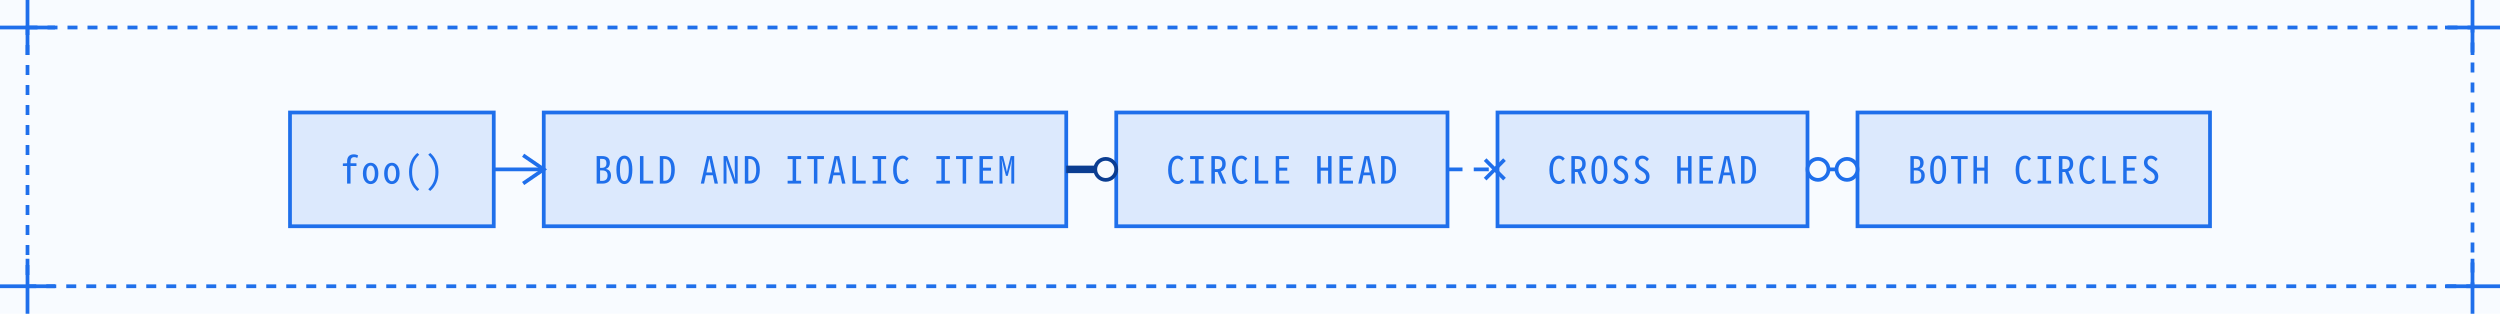
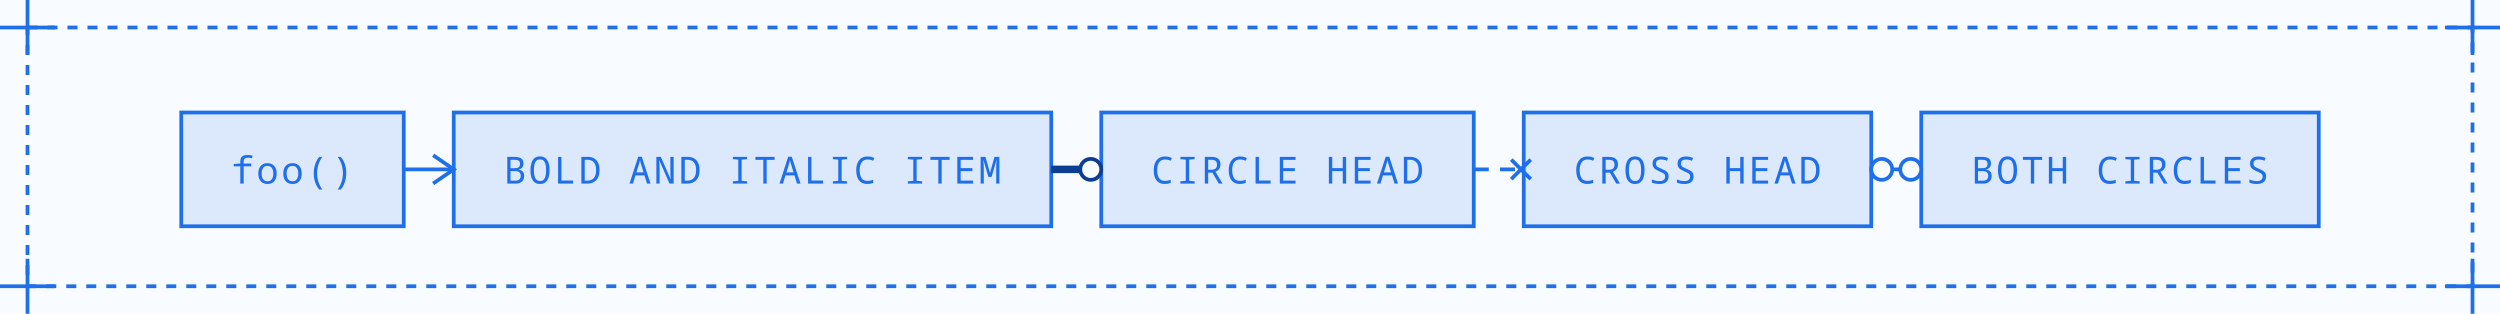
<svg xmlns="http://www.w3.org/2000/svg" width="2000" height="251" viewBox="0 0 2000 251">
  <defs>
    <pattern id="hatch-f11" width="16" height="16" patternUnits="userSpaceOnUse" patternTransform="rotate(45)">
      <rect width="16" height="16" fill="#EEF4FE" />
      <line x1="0" y1="0" x2="0" y2="16" stroke="#1F6FEB" stroke-width="3" />
    </pattern>
    <pattern id="dots-f11" width="14" height="14" patternUnits="userSpaceOnUse">
      <rect width="14" height="14" fill="#EEF4FE" />
      <circle cx="7" cy="7" r="2.4" fill="#1F6FEB" />
    </pattern>
  </defs>
-   <style>svg{font-family:'Noto Sans Mono CJK SC'}</style>
+   <style>svg{font-family:'Noto Sans Mono'}</style>
  <rect x="0" y="0" width="2000" height="251" fill="#F8FBFF" />
  <rect x="22" y="22" width="1956" height="207" fill="none" stroke="#1F6FEB" stroke-width="3" stroke-dasharray="8 8" />
  <g stroke="#1F6FEB" stroke-width="3">
    <path d="M0,22h44M22,0v44" />
    <path d="M0,229h44M22,207v44" />
    <path d="M1956,22h44M1978,0v44" />
    <path d="M1956,229h44M1978,207v44" />
  </g>
-   <path d="M232.0,90.0 h163.0 v91.0 h-163.0 Z" fill="#DCE9FD" stroke="#1F6FEB" stroke-width="3" />
-   <text x="313.5" y="146.9" text-anchor="middle" font-size="30" letter-spacing="2" font-weight="normal" fill="#1F6FEB">foo()</text>
-   <path d="M435.0,90.0 h418.0 v91.0 h-418.0 Z" fill="#DCE9FD" stroke="#1F6FEB" stroke-width="3" />
-   <text x="644.0" y="146.9" text-anchor="middle" font-size="30" letter-spacing="2" font-weight="normal" fill="#1F6FEB">BOLD AND ITALIC ITEM</text>
-   <path d="M893.0,90.0 h265.0 v91.0 h-265.0 Z" fill="#DCE9FD" stroke="#1F6FEB" stroke-width="3" />
-   <text x="1025.5" y="146.9" text-anchor="middle" font-size="30" letter-spacing="2" font-weight="normal" fill="#1F6FEB">CIRCLE HEAD</text>
-   <path d="M1198.0,90.0 h248.0 v91.0 h-248.0 Z" fill="#DCE9FD" stroke="#1F6FEB" stroke-width="3" />
-   <text x="1322.0" y="146.9" text-anchor="middle" font-size="30" letter-spacing="2" font-weight="normal" fill="#1F6FEB">CROSS HEAD</text>
-   <path d="M1486.0,90.0 h282.0 v91.0 h-282.0 Z" fill="#DCE9FD" stroke="#1F6FEB" stroke-width="3" />
-   <text x="1627.0" y="146.9" text-anchor="middle" font-size="30" letter-spacing="2" font-weight="normal" fill="#1F6FEB">BOTH CIRCLES</text>
-   <path d="M395.0,135.5 L435.0,135.5" fill="none" stroke="#1F6FEB" stroke-width="3" stroke-linejoin="miter" />
-   <path d="M418.5,146.8 L435.0,135.5 L418.5,124.2" fill="none" stroke="#1F6FEB" stroke-width="3" stroke-linejoin="miter" />
-   <path d="M853.0,135.5 L893.0,135.5" fill="none" stroke="#0B3D91" stroke-width="6" stroke-linejoin="miter" />
-   <circle cx="884.6" cy="135.5" r="8.4" fill="#F8FBFF" stroke="#0B3D91" stroke-width="3" />
-   <path d="M1158.0,135.5 L1198.0,135.5" fill="none" stroke="#1F6FEB" stroke-width="3" stroke-dasharray="12 9" stroke-linejoin="miter" />
-   <path d="M1188.1,127.7 L1203.6,143.3" fill="none" stroke="#1F6FEB" stroke-width="3" stroke-linejoin="miter" />
-   <path d="M1188.1,143.3 L1203.6,127.7" fill="none" stroke="#1F6FEB" stroke-width="3" stroke-linejoin="miter" />
-   <path d="M1446.0,135.5 L1486.0,135.5" fill="none" stroke="#1F6FEB" stroke-width="3" stroke-linejoin="miter" />
-   <circle cx="1477.6" cy="135.5" r="8.4" fill="#F8FBFF" stroke="#1F6FEB" stroke-width="3" />
-   <circle cx="1454.4" cy="135.5" r="8.4" fill="#F8FBFF" stroke="#1F6FEB" stroke-width="3" />
+   <path d="M145.0,90.0 h178.0 v91.0 h-178.0 Z" fill="#DCE9FD" stroke="#1F6FEB" stroke-width="3" />
+   <text x="234.0" y="146.9" text-anchor="middle" font-size="30" letter-spacing="2" font-weight="normal" fill="#1F6FEB">foo()</text>
+   <path d="M363.0,90.0 h478.0 v91.0 h-478.0 Z" fill="#DCE9FD" stroke="#1F6FEB" stroke-width="3" />
+   <text x="602.0" y="146.9" text-anchor="middle" font-size="30" letter-spacing="2" font-weight="normal" fill="#1F6FEB">BOLD AND ITALIC ITEM</text>
+   <path d="M881.0,90.0 h298.0 v91.0 h-298.0 Z" fill="#DCE9FD" stroke="#1F6FEB" stroke-width="3" />
+   <text x="1030.0" y="146.9" text-anchor="middle" font-size="30" letter-spacing="2" font-weight="normal" fill="#1F6FEB">CIRCLE HEAD</text>
+   <path d="M1219.0,90.0 h278.0 v91.0 h-278.0 Z" fill="#DCE9FD" stroke="#1F6FEB" stroke-width="3" />
+   <text x="1358.0" y="146.9" text-anchor="middle" font-size="30" letter-spacing="2" font-weight="normal" fill="#1F6FEB">CROSS HEAD</text>
+   <path d="M1537.0,90.0 h318.0 v91.0 h-318.0 Z" fill="#DCE9FD" stroke="#1F6FEB" stroke-width="3" />
+   <text x="1696.0" y="146.9" text-anchor="middle" font-size="30" letter-spacing="2" font-weight="normal" fill="#1F6FEB">BOTH CIRCLES</text>
+   <path d="M323.0,135.5 L363.0,135.5" fill="none" stroke="#1F6FEB" stroke-width="3" stroke-linejoin="miter" />
+   <path d="M346.5,146.8 L363.0,135.5 L346.5,124.2" fill="none" stroke="#1F6FEB" stroke-width="3" stroke-linejoin="miter" />
+   <path d="M841.0,135.5 L881.0,135.5" fill="none" stroke="#0B3D91" stroke-width="6" stroke-linejoin="miter" />
+   <circle cx="872.6" cy="135.5" r="8.4" fill="#F8FBFF" stroke="#0B3D91" stroke-width="3" />
+   <path d="M1179.0,135.5 L1219.0,135.5" fill="none" stroke="#1F6FEB" stroke-width="3" stroke-dasharray="12 9" stroke-linejoin="miter" />
+   <path d="M1209.0,127.7 L1224.6,143.3" fill="none" stroke="#1F6FEB" stroke-width="3" stroke-linejoin="miter" />
+   <path d="M1209.0,143.3 L1224.6,127.7" fill="none" stroke="#1F6FEB" stroke-width="3" stroke-linejoin="miter" />
+   <path d="M1497.0,135.5 L1537.0,135.5" fill="none" stroke="#1F6FEB" stroke-width="3" stroke-linejoin="miter" />
+   <circle cx="1528.6" cy="135.5" r="8.4" fill="#F8FBFF" stroke="#1F6FEB" stroke-width="3" />
+   <circle cx="1505.4" cy="135.5" r="8.4" fill="#F8FBFF" stroke="#1F6FEB" stroke-width="3" />
</svg>
